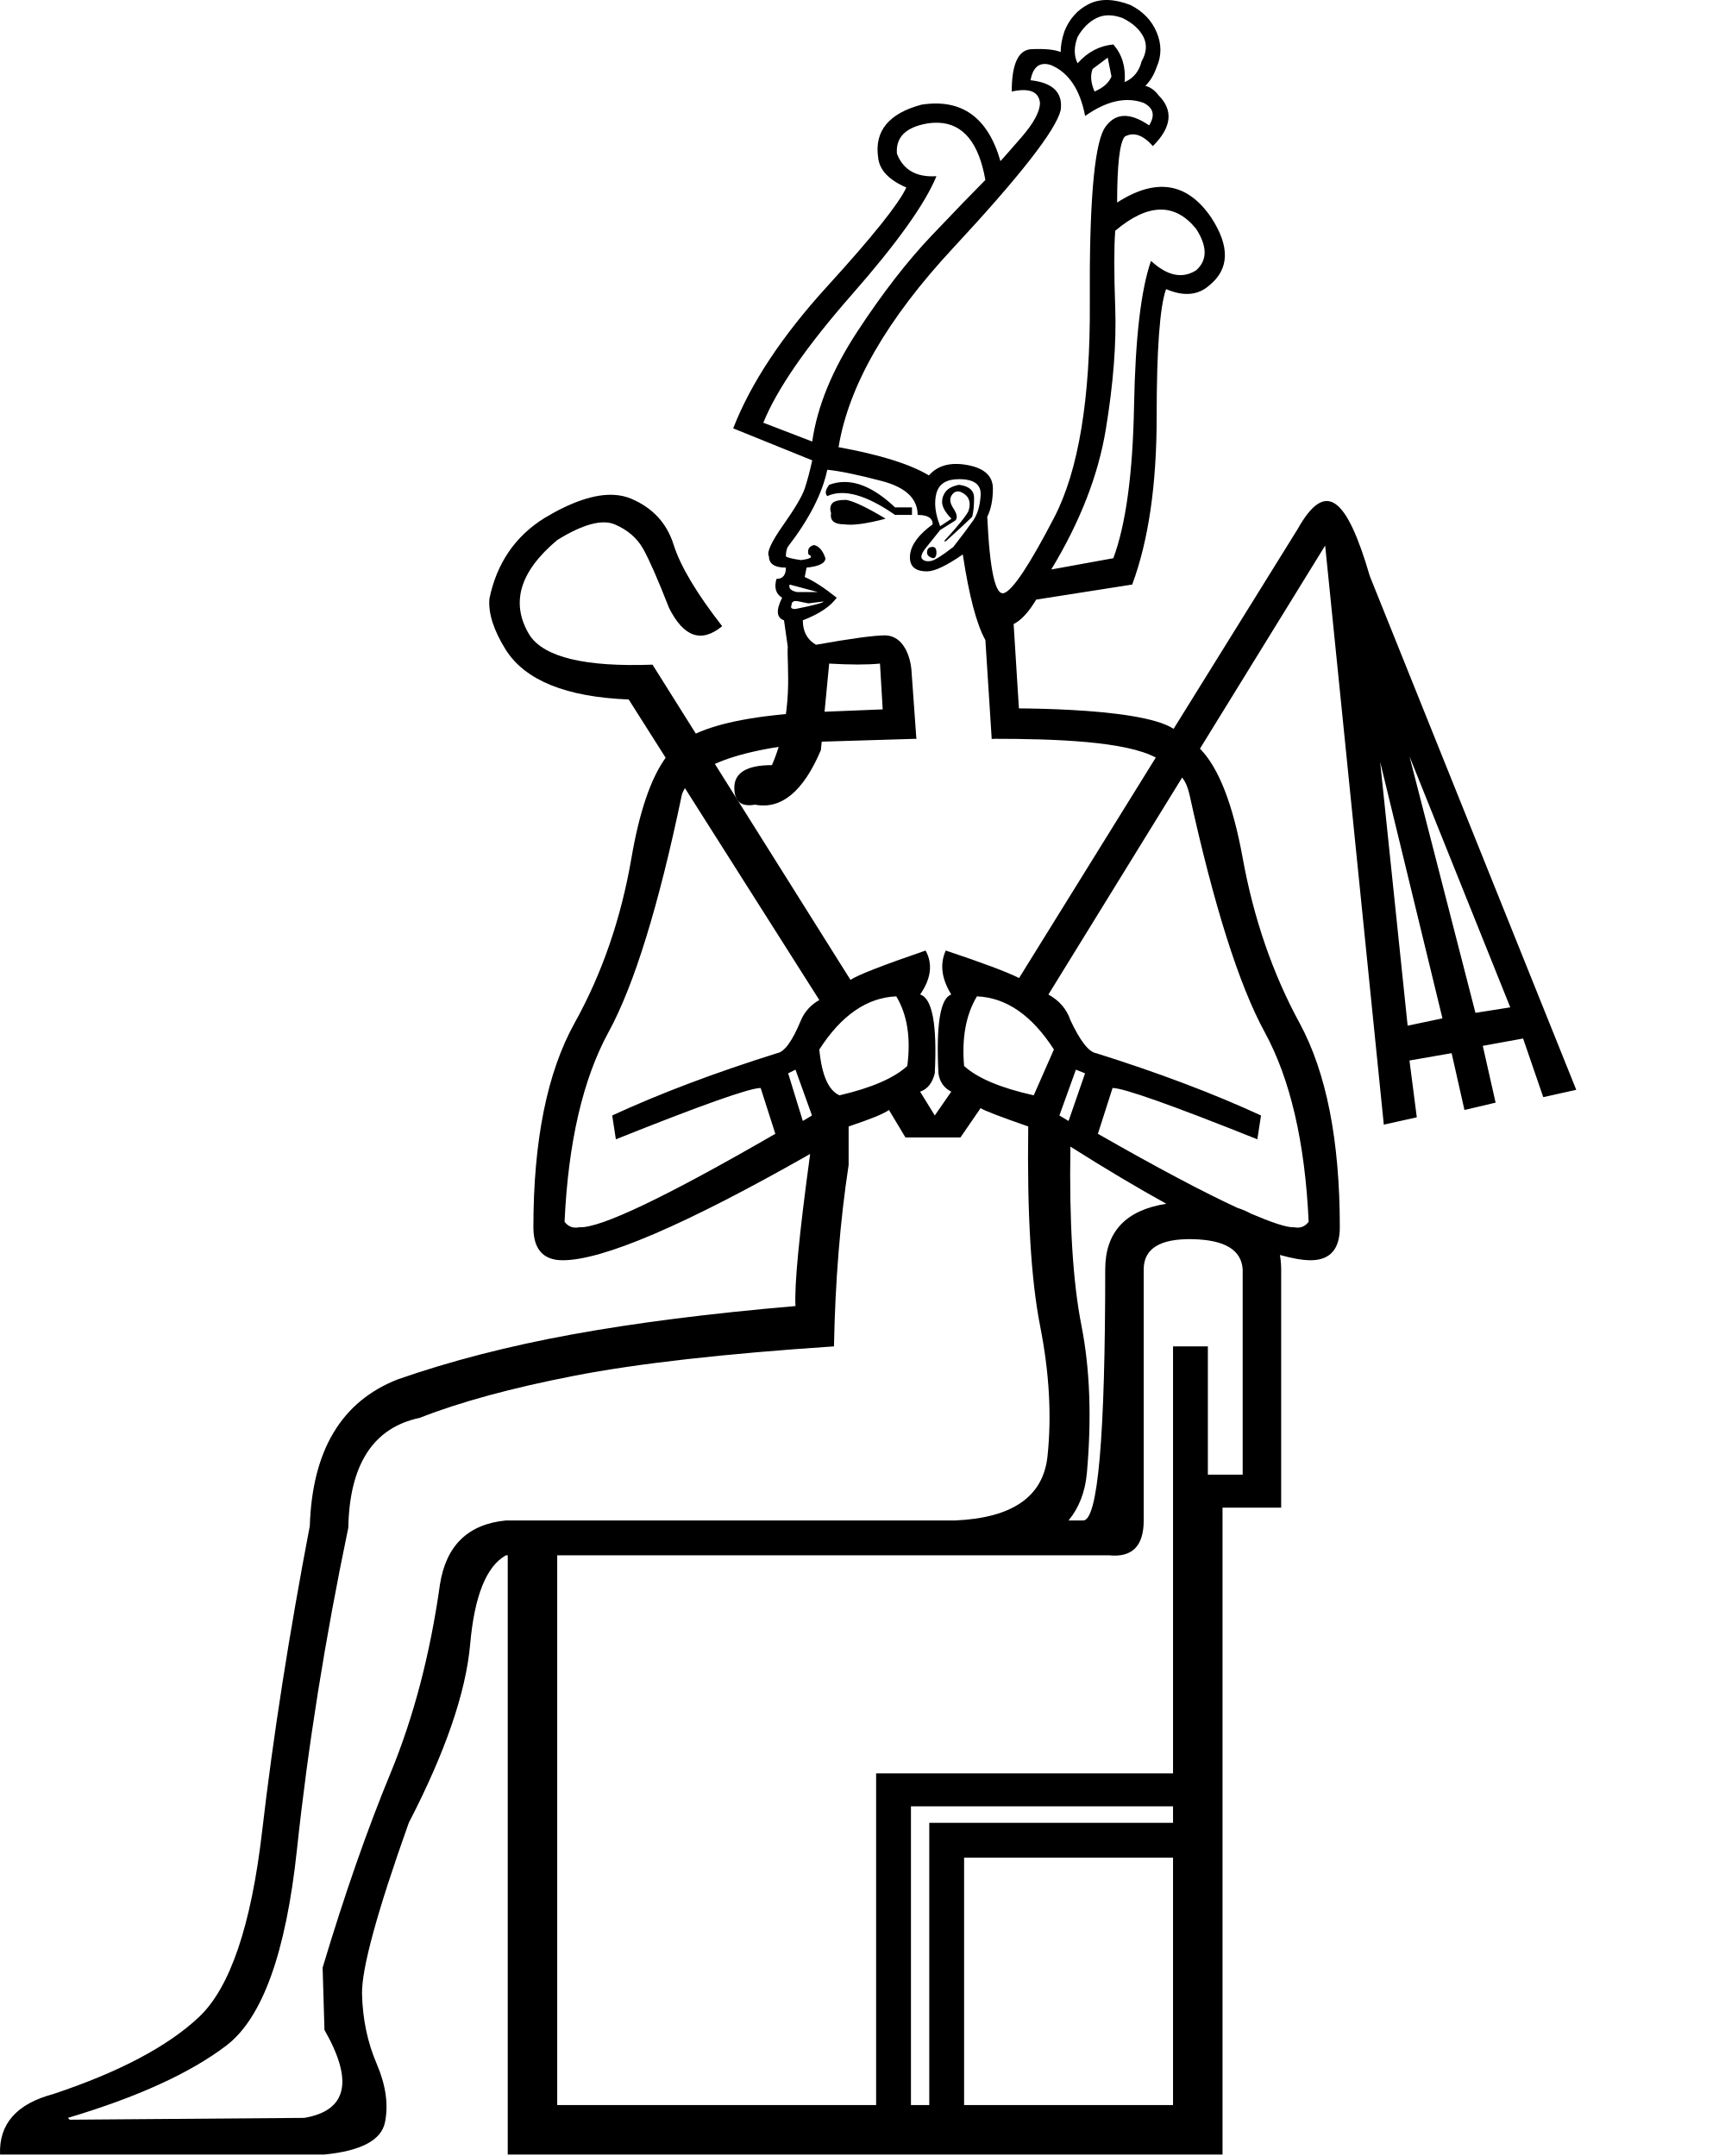
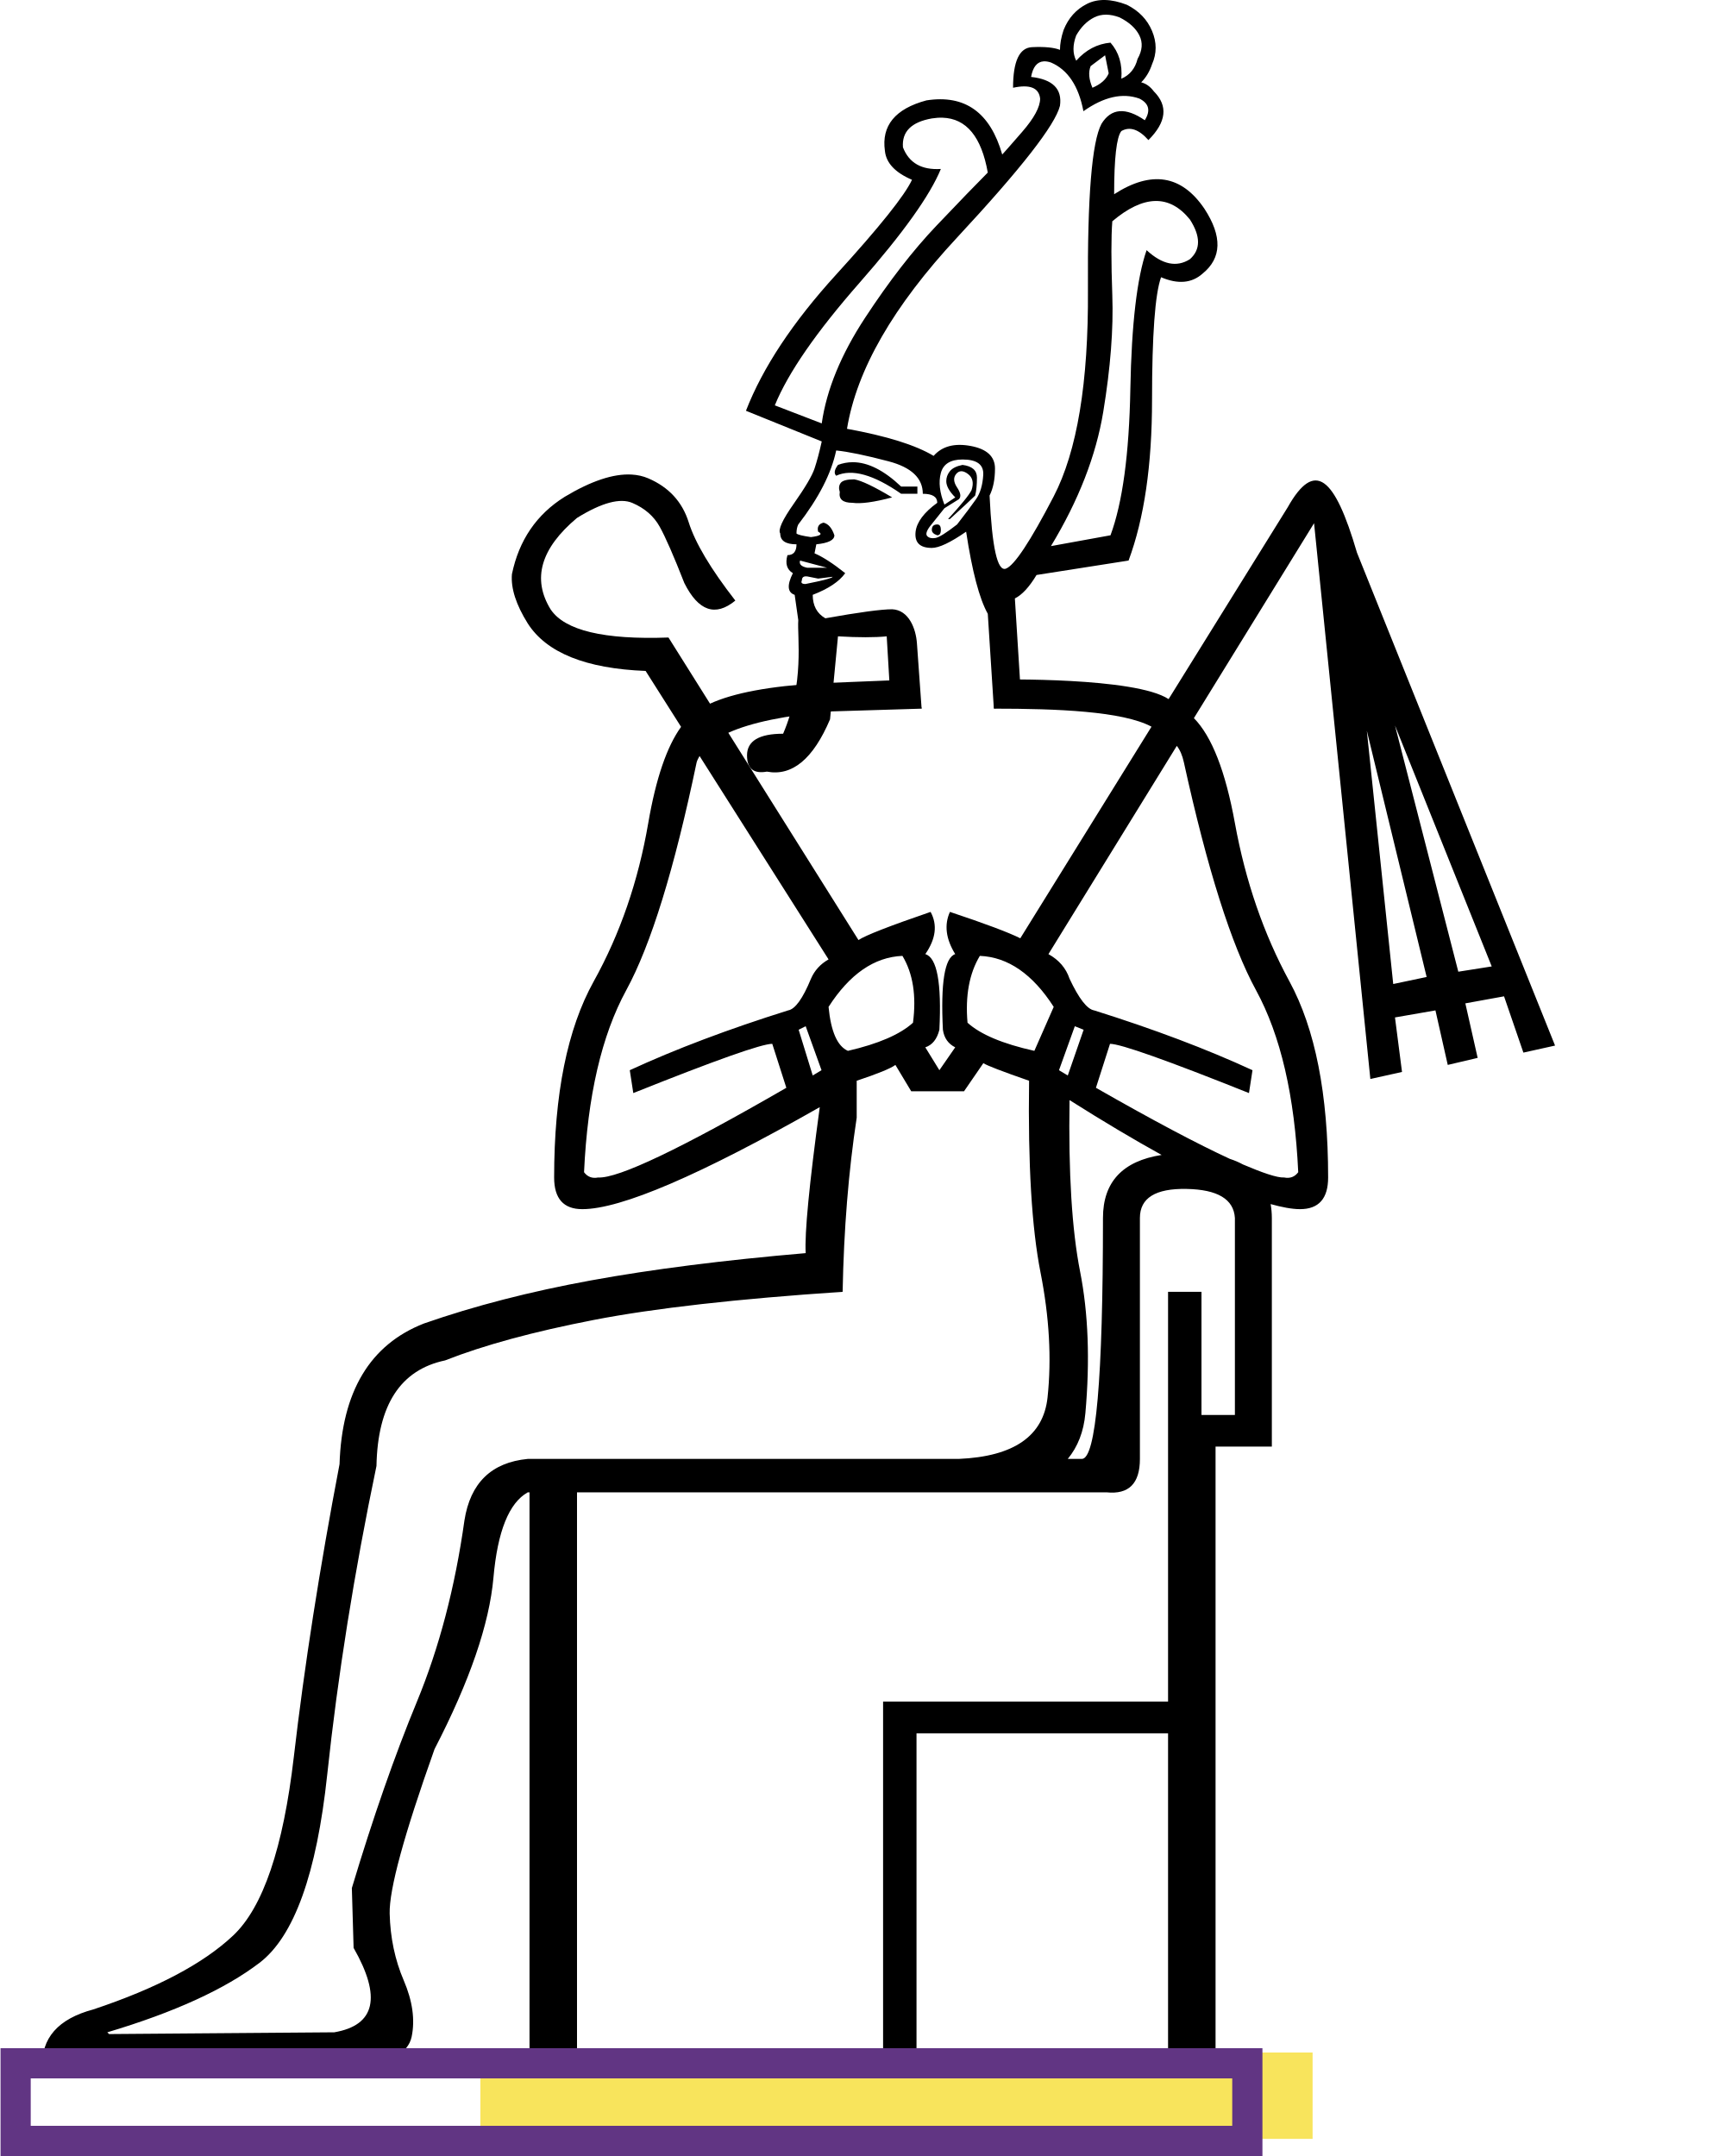
<svg xmlns="http://www.w3.org/2000/svg" width="800" height="1000" version="1.1" id="svg1">
  <defs id="defs1" />
-   <path id="path2275" style="fill:#000000;stroke:none;stroke-width:37.014" d="m 284.746,229.529 c -8.765,-0.478 -19.524,3.109 -32.274,10.759 -13.6,8.5 -22.1,20.965 -25.5,37.398 -0.567,6.8 1.984,14.732 7.651,23.799 9.066,14.166 28.05,21.817 56.949,22.95 l 17.136,27.023 c -6.867,9.511 -12.165,24.974 -15.861,46.501 -4.817,28.049 -13.599,53.549 -26.349,76.498 -12.75,22.949 -19.125,54.541 -19.125,94.773 0,10.2 4.533,15.299 13.6,15.299 18.7,0 56.949,-16.433 114.747,-49.299 -5.1,37.399 -7.367,60.914 -6.8,70.547 -39.666,3.4 -74.232,7.793 -103.698,13.176 -29.466,5.383 -56.382,12.323 -80.748,20.823 -26.066,10.2 -39.666,32.866 -40.799,67.999 -9.633,50.432 -16.999,97.608 -22.099,141.524 -5.1,43.916 -14.875,72.672 -29.324,86.272 C 77.801,949.172 55.276,961.072 24.677,971.271 7.677,975.805 -0.539,985.155 0.027,999.322 H 150.474 c 17,-1.7 26.35,-6.657 28.05,-14.874 1.7,-8.216 0.426,-17.283 -3.824,-27.2 -4.25,-9.916 -6.516,-20.684 -6.8,-32.3 -0.283,-11.616 6.941,-38.108 21.674,-79.474 17,-32.866 26.49,-60.49 28.474,-82.873 1.983,-22.383 7.509,-36.125 16.575,-41.225 h 0.851 V 999.322 H 566.967 V 699.278 h 27.2 V 588.78 c 0,-2.38 -0.23,-4.585 -0.581,-6.695 5.451,1.506 10.309,2.445 14.181,2.445 9.066,0 13.598,-5.1 13.598,-15.299 0,-40.232 -6.232,-71.824 -18.698,-94.773 -12.466,-22.95 -21.251,-48.449 -26.351,-76.498 -4.56,-25.081 -11.174,-41.945 -19.811,-50.715 l 58.062,-94.207 27.198,268.595 15.301,-3.401 -3.401,-26.349 19.551,-3.401 5.949,26.351 14.449,-3.401 -5.949,-26.349 18.7,-3.399 9.35,27.198 15.299,-3.399 -95.718,-238.217 C 624.529,230.433 614.848,222.154 601.815,245.386 l -57.536,92.662 c -16.263,-10.703 -82.375,-9.458 -82.375,-9.458 l -1.986,14.072 c 30.468,0 62.194,1.236 76.098,8.714 l -63.398,102.256 c -5.667,-2.833 -16.998,-7.083 -33.998,-12.749 -2.833,6.233 -1.985,13.033 2.548,20.4 -5.1,1.7 -7.083,13.882 -5.949,36.548 0.567,3.967 2.549,6.801 5.949,8.501 l -7.649,11.05 -6.8,-11.05 c 3.4,-1.133 5.667,-3.968 6.8,-8.501 1.133,-22.666 -1.133,-34.848 -6.8,-36.548 5.1,-7.366 5.95,-14.166 2.55,-20.4 -19.833,6.8 -31.45,11.333 -34.85,13.6 L 331.53,354.325 c 10.978,-4.947 27.548,-8.43 50.14,-10.339 l 43.311,-1.323 -4.945,-14.072 -44.318,1.796 c -24.096,1.364 -41.695,4.675 -53.024,9.869 l -20.074,-31.97 c -31.166,1.133 -50.149,-3.4 -56.949,-13.6 -9.066,-14.733 -4.817,-29.465 12.749,-44.198 11.9,-7.367 20.826,-9.775 26.776,-7.225 5.95,2.55 10.341,6.375 13.174,11.475 2.833,5.1 6.799,14.166 11.898,27.2 6.8,13.6 15.016,16.433 24.649,8.499 -11.9,-15.3 -19.408,-27.907 -22.525,-37.824 -3.117,-9.916 -9.633,-17 -19.549,-21.25 -2.479,-1.062 -5.178,-1.673 -8.1,-1.833 z m 368.918,121.257 46.75,116.447 -16.15,2.55 z m -13.6,2.548 28.899,118.999 -16.148,3.399 z m -91.82,7.31 c 1.557,2.006 2.679,4.574 3.422,7.992 11.333,51.566 22.95,88.256 34.85,110.072 11.9,21.816 18.7,51.141 20.4,87.973 -1.7,2.267 -3.967,3.117 -6.8,2.55 -3.371,0.211 -10.676,-2.359 -19.924,-6.301 -1.908,-1.056 -4.021,-1.953 -6.324,-2.704 -15.474,-7.142 -36.658,-18.319 -64.701,-34.344 l 6.8,-21.25 c 5.1,0 27.482,7.934 67.148,23.801 l 1.701,-11.05 c -22.1,-10.2 -47.599,-19.834 -76.498,-28.901 -3.4,-0.567 -7.367,-5.666 -11.9,-15.299 -1.7,-5.1 -5.101,-9.065 -10.201,-11.898 z m -230.604,4.898 62.331,98.29 c -3.967,2.267 -6.801,5.384 -8.501,9.35 -3.967,9.633 -7.65,14.733 -11.05,15.299 -28.899,9.066 -54.399,18.701 -76.498,28.901 l 1.7,11.05 c 39.666,-15.866 62.05,-23.801 67.15,-23.801 l 6.8,21.25 c -50.999,29.466 -81.316,43.916 -90.949,43.35 -2.833,0.567 -5.1,-0.284 -6.8,-2.55 1.7,-36.833 8.5,-66.157 20.4,-87.973 11.9,-21.816 23.233,-58.507 33.999,-110.072 0.282,-1.081 0.883,-2.079 1.418,-3.094 z m 98.03,96.591 c 5.1,8.5 6.798,19.267 5.099,32.3 -6.233,5.667 -16.716,10.2 -31.449,13.6 -5.1,-2.267 -8.215,-9.351 -9.348,-21.25 10.2,-15.866 22.099,-24.083 35.699,-24.649 z m 37.398,0 c 13.6,0.567 25.499,8.783 35.699,24.649 l -9.35,21.25 c -15.3,-3.4 -26.065,-7.933 -32.298,-13.6 -1.133,-13.033 0.849,-23.8 5.949,-32.3 z m -84.149,33.999 7.651,21.25 -4.25,2.55 -6.8,-22.101 z m 130.049,0 4.25,1.7 -7.651,22.101 -4.25,-2.55 z m -44.2,17.849 c 1.7,1.133 9.067,3.967 22.099,8.499 -0.567,40.233 1.276,71.115 5.526,92.648 4.25,21.533 5.384,41.651 3.401,60.35 -1.983,18.7 -16.291,28.615 -42.924,29.748 H 234.623 c -17.566,1.7 -27.765,11.617 -30.599,29.75 -4.533,32.299 -12.183,61.482 -22.95,87.548 -10.766,26.066 -21.249,56.099 -31.449,90.098 l 0.849,28.901 c 13.6,23.8 10.483,37.399 -9.35,40.799 l -108.796,0.849 -0.851,-0.849 c 32.299,-9.633 56.806,-20.826 73.523,-33.576 16.716,-12.75 27.625,-43.065 32.725,-90.947 5.1,-47.882 13.032,-97.607 23.799,-149.172 0.567,-29.466 11.618,-46.467 33.151,-51 18.7,-7.366 42.641,-13.882 71.823,-19.549 29.183,-5.667 69.274,-10.2 120.273,-13.6 0.567,-30.033 2.831,-58.083 6.798,-84.149 v -17.849 c 10.2,-3.4 16.434,-5.949 18.7,-7.649 l 7.651,12.749 h 25.5 z m 41.65,17.849 c 16.527,10.456 31.22,19.162 44.485,26.506 -18.794,2.941 -28.335,13.015 -28.335,30.443 0,77.632 -3.401,116.447 -10.201,116.447 h -6.809 c 4.8,-5.816 7.713,-13.123 8.511,-22.099 2.267,-25.499 1.416,-48.306 -2.55,-68.422 -3.967,-20.116 -5.667,-47.742 -5.1,-82.875 z m 56.524,42.924 c 15.016,0.283 22.807,4.959 23.373,14.025 v 95.198 H 560.167 v -59.499 H 544.017 V 822.524 H 406.319 V 976.372 H 258.421 V 721.377 h 190.397 65.449 c 10.766,1.133 16.15,-4.25 16.15,-16.15 V 588.78 c 0,-9.633 7.508,-14.308 22.525,-14.025 z M 422.469,837.826 h 121.547 v 7.649 H 430.969 v 130.897 h -8.499 z m 24.649,23.799 h 96.898 v 114.747 h -96.898 z" />
-   <path d="m 513.723,0.006 c -3.2,-0.073 -6.11,0.545 -8.728,1.854 -5.237,2.618 -9.02,6.838 -11.346,12.657 -1.165,3.491 -1.746,6.691 -1.746,9.601 -2.91,-1.153 -7.419,-1.585 -13.528,-1.31 -6.109,0.291 -9.165,6.838 -9.165,19.639 8.146,-1.746 12.513,-6e-5 13.094,5.237 0,4.073 -2.91,9.455 -8.729,16.146 -5.819,6.691 -9.02,10.33 -9.6,10.91 -5.819,-20.366 -18.039,-29.096 -36.659,-26.185 -15.129,4.073 -21.82,12.22 -20.075,24.44 0.582,5.819 4.946,10.473 13.092,13.964 -3.491,7.565 -15.711,22.839 -36.659,45.824 -20.948,22.984 -35.495,44.952 -43.642,65.9 l 36.659,14.837 c -1.165,5.237 -2.326,9.601 -3.491,13.092 -1.164,3.491 -4.511,9.165 -10.039,17.021 -5.526,7.856 -7.711,12.656 -6.546,14.401 0,3.492 2.619,5.237 7.856,5.237 0,3.491 -1.453,5.237 -4.364,5.237 -1.165,4.073 -0.295,6.981 2.616,8.727 -2.911,5.819 -2.619,9.309 0.872,10.474 l 1.745,12.219 c -0.582,8.146 3.144,30.521 -7.33,54.96 -11.638,0 -17.457,3.492 -17.457,10.474 0,6.4 3.201,9.02 9.601,7.855 12.219,2.327 22.403,-6.11 30.549,-25.312 l 3.839,-40.122 c 9.892,0.581 17.747,0.581 23.566,0 l 1.59,26.825 15.284,8.051 -2.264,-31.572 c -0.496,-6.922 -3.851,-16.053 -11.991,-16.398 -5.237,0 -16.001,1.453 -32.294,4.364 -4.074,-2.327 -6.11,-6.109 -6.11,-11.346 7.565,-2.91 12.801,-6.401 15.712,-10.474 -5.819,-4.655 -10.765,-7.856 -14.839,-9.601 l 0.871,-4.364 c 5.818,-0.583 8.728,-2.038 8.728,-4.364 -1.164,-3.489 -2.911,-5.53 -5.237,-6.11 -2.342,0.583 -3.197,2.038 -2.617,4.364 2.328,1.165 1.164,2.04 -3.491,2.62 -4.072,-0.581 -6.402,-1.164 -6.982,-1.745 0,-1.748 0.29,-3.199 0.871,-4.364 9.892,-12.802 16.003,-24.73 18.33,-35.786 5.819,0.582 14.256,2.327 25.312,5.237 11.056,2.909 16.584,8.147 16.584,15.712 4.657,0 6.983,1.452 6.983,4.363 -6.401,4.655 -9.894,9.311 -10.474,13.966 -0.582,5.239 2.036,7.855 7.855,7.855 3.491,0 9.019,-2.618 16.584,-7.855 2.91,19.202 6.401,32.441 10.474,39.715 l 2.931,45.786 13.364,-2.254 -3.194,-50.952 c 3.491,-1.746 6.982,-5.527 10.473,-11.346 l 44.515,-6.982 c 7.565,-20.366 11.346,-46.26 11.346,-77.682 0,-31.422 1.455,-51.207 4.365,-59.353 8.146,3.491 14.838,2.91 20.075,-1.745 9.308,-7.564 9.599,-18.039 0.871,-31.422 -11.056,-16.293 -25.603,-18.62 -43.642,-6.982 0,-17.457 1.165,-27.64 3.491,-30.55 4.073,-2.327 8.437,-0.873 13.092,4.364 8.726,-8.728 9.599,-16.583 2.617,-23.566 -1.746,-2.328 -3.784,-3.784 -6.11,-4.364 2.326,-2.327 4.072,-5.237 5.237,-8.728 2.326,-5.237 2.326,-10.62 0,-16.148 -2.328,-5.528 -6.4,-9.745 -12.219,-12.655 -3.782,-1.453 -7.274,-2.217 -10.474,-2.29 z m 0.43,7.09 c 2.037,0 4.219,0.437 6.546,1.31 4.655,2.327 7.856,5.236 9.601,8.727 1.75,3.491 1.455,7.274 -0.871,11.348 h -9.7e-4 c -1.164,4.655 -3.783,7.856 -7.856,9.601 0.582,-6.983 -1.164,-12.801 -5.237,-17.457 -6.401,0.582 -11.928,3.491 -16.584,8.728 -1.746,-3.491 -1.746,-7.565 0,-12.221 2.328,-4.073 5.237,-6.982 8.728,-8.727 1.746,-0.873 3.637,-1.31 5.673,-1.31 z m -0.434,19.639 1.745,8.728 h -9.8e-4 c -1.164,2.91 -3.782,5.238 -7.855,6.983 -1.742,-4.073 -2.037,-7.564 -0.872,-10.474 z m -29.733,2.946 c 1.055,-0.073 2.236,0.109 3.545,0.546 8.146,3.491 13.385,11.346 15.712,23.566 9.892,-6.984 18.91,-9.02 27.057,-6.109 4.656,2.327 5.531,5.818 2.62,10.473 -9.31,-6.401 -16.293,-5.818 -20.948,1.746 -4.656,8.729 -6.821,35.495 -6.546,80.3 0.291,44.805 -5.237,78.119 -16.584,99.94 -11.347,21.821 -19.056,33.458 -23.13,34.913 -4.074,1.455 -6.69,-10.329 -7.855,-35.35 h -0.004 c 1.746,-3.491 2.62,-7.856 2.62,-13.092 0,-5.819 -3.927,-9.455 -11.782,-10.91 -7.856,-1.455 -13.821,0.146 -17.894,4.801 -8.729,-5.237 -22.693,-9.601 -41.895,-13.092 4.655,-28.512 22.403,-59.353 53.243,-92.52 30.84,-33.167 47.425,-54.406 49.751,-63.716 1.164,-8.146 -3.492,-12.8 -13.966,-13.966 0.873,-4.801 2.892,-7.31 6.056,-7.528 z m -48.863,27.249 c 11.519,0.382 18.806,9.228 21.861,26.539 -5.237,5.237 -13.529,13.82 -24.876,25.749 -11.347,11.929 -22.839,26.767 -34.476,44.515 -11.638,17.747 -18.623,34.767 -20.949,51.06 l -22.693,-8.728 c 6.401,-15.711 20.074,-35.495 41.022,-59.352 20.948,-23.857 34.041,-42.186 39.277,-54.988 -9.31,0.582 -15.419,-2.91 -18.33,-10.474 -0.582,-7.565 4.073,-12.22 13.966,-13.966 1.818,-0.291 3.551,-0.408 5.197,-0.354 z m 102.816,40.286 c 6.255,-0.145 11.856,2.837 16.802,8.947 5.237,8.146 5.237,14.548 0,19.203 -6.401,4.073 -13.383,2.618 -20.948,-4.364 -4.654,13.383 -7.275,35.785 -7.855,67.207 -0.582,31.422 -3.782,54.989 -9.601,70.7 l -28.803,5.237 c 13.383,-22.112 21.821,-43.787 25.312,-65.026 3.493,-21.239 4.945,-40.004 4.364,-56.297 -0.581,-16.293 -0.581,-28.222 0,-35.786 v -0.002 c 7.564,-6.4 14.474,-9.672 20.729,-9.818 z M 444.758,222.246 c 6.982,0 10.312,2.473 10.037,7.419 -0.29,4.946 -1.455,8.872 -3.491,11.782 -2.036,2.909 -5.091,6.982 -9.164,12.219 -5.237,4.075 -8.729,6.273 -10.474,6.547 -1.747,0.294 -3.053,-9.7e-4 -3.928,-0.872 -0.871,-0.873 -0.435,-2.474 1.31,-4.8 l 6.983,-8.728 6.982,-4.364 c 1.165,-1.164 0.875,-3.057 -0.871,-5.673 -1.746,-2.618 -1.89,-4.801 -0.435,-6.546 1.455,-1.746 3.347,-1.746 5.673,0 2.326,1.746 2.91,4.364 1.745,7.855 -1.164,2.327 -4.946,6.983 -11.346,13.966 h 0.874 c 6.401,-5.819 10.474,-9.601 12.219,-11.346 0.6,-2.328 0.875,-5.238 0.875,-8.729 0,-3.489 -2.327,-5.529 -6.982,-6.109 -2.909,0.581 -4.945,1.601 -6.11,3.056 -1.165,1.454 -1.745,3.054 -1.745,4.8 0,2.328 1.452,4.945 4.363,7.855 l -5.236,3.491 -0.009,-0.002 c -2.326,-5.819 -2.911,-10.91 -1.746,-15.275 1.164,-4.365 4.656,-6.546 10.474,-6.546 z m -53.073,1.311 c -2.437,0 -4.819,0.436 -7.146,1.309 -1.746,2.326 -2.036,4.072 -0.871,5.237 7.564,-3.491 18.039,-0.582 31.422,8.728 h 7.855 v -3.491 h -7.855 -0.002 c -8.292,-7.855 -16.093,-11.783 -23.403,-11.783 z m 0.71,8.29 c -3.49,0 -5.675,0.581 -6.546,1.746 -0.871,1.163 -1.017,2.619 -0.436,4.364 -0.582,3.491 1.455,5.237 6.11,5.237 4.073,0.584 10.474,-0.291 19.203,-2.617 l -9.8e-4,-0.002 c -8.728,-5.237 -14.838,-8.148 -18.33,-8.728 z m 40.152,21.823 c -1.75,0 -2.62,0.871 -2.62,2.617 0,1.161 0.875,2.035 2.62,2.616 1.165,0 1.745,-0.87 1.745,-2.616 0,-1.746 -0.58,-2.617 -1.745,-2.617 z m -66.335,17.457 13.092,3.491 h -9.601 c -2.911,-0.581 -4.072,-1.745 -3.491,-3.491 z m 2.837,7.638 c 0.436,-6e-5 0.946,0.072 1.528,0.217 l 4.364,0.871 6.982,-0.871 c 0,0.581 -4.364,1.745 -13.092,3.491 -1.746,0 -2.326,-0.58 -1.745,-1.745 0,-1.309 0.654,-1.963 1.964,-1.964 z" style="fill:#000000;stroke:none;stroke-width:37.014" id="path1" />
+   <path style="fill:#000000;stroke:none;stroke-width:37.014" d="m 292.864,220.106 c -8.413,-0.459 -18.739,2.983 -30.976,10.325 -13.053,8.158 -21.211,20.122 -24.475,35.895 -0.544,6.526 1.904,14.14 7.343,22.842 8.702,13.597 26.922,20.941 54.659,22.028 l 16.446,25.937 c -6.591,9.129 -11.676,23.969 -15.224,44.63 -4.623,26.922 -13.051,51.395 -25.288,73.422 -12.237,22.027 -18.358,52.348 -18.358,90.962 0,9.79 4.351,14.684 13.053,14.684 17.948,0 54.659,-15.772 110.134,-47.316 -4.895,35.895 -7.069,58.466 -6.525,67.712 -38.071,3.263 -71.248,7.479 -99.529,12.646 -28.281,5.167 -54.115,11.827 -77.501,19.985 -25.018,9.79 -38.071,31.546 -39.158,65.266 -9.246,48.404 -16.316,93.683 -21.211,135.833 -4.895,42.15 -14.276,69.749 -28.145,82.802 -13.869,13.053 -35.486,24.474 -64.855,34.264 -16.316,4.351 -24.203,13.326 -23.659,26.923 H 163.991 c 16.316,-1.631 25.289,-6.391 26.921,-14.277 1.632,-7.886 0.409,-16.588 -3.67,-26.105 -4.079,-9.518 -6.253,-19.853 -6.525,-31.002 -0.272,-11.149 6.662,-36.575 20.802,-76.277 16.316,-31.544 25.424,-58.058 27.328,-79.541 1.904,-21.483 7.208,-34.672 15.91,-39.567 h 0.815 l 0,279.853 h 318.164 l 0,-301.064 h 26.105 V 564.91 c 0,-2.285 -0.22,-4.401 -0.557,-6.426 5.232,1.446 9.893,2.347 13.609,2.347 8.702,0 13.051,-4.894 13.051,-14.684 0,-38.615 -5.98,-68.936 -17.945,-90.962 -11.965,-22.027 -20.397,-46.5 -25.292,-73.422 -4.377,-24.072 -10.724,-40.258 -19.014,-48.676 l 55.728,-90.419 26.104,257.793 14.686,-3.264 -3.264,-25.288 18.765,-3.266 5.71,25.292 13.868,-3.264 -5.71,-25.29 17.947,-3.262 8.974,26.104 14.686,-3.262 -91.87,-228.638 c -10.334,-35.351 -19.625,-43.298 -32.134,-20.999 l -55.222,88.936 c -15.609,-10.272 -79.064,-9.079 -79.064,-9.079 l -1.906,13.506 c 29.242,0 59.694,1.187 73.04,8.364 l -60.849,98.144 c -5.439,-2.719 -16.315,-6.799 -32.631,-12.237 -2.719,5.983 -1.905,12.51 2.446,19.58 -4.895,1.632 -6.798,13.324 -5.71,35.079 0.544,3.807 2.447,6.527 5.71,8.158 l -7.341,10.606 -6.527,-10.606 c 3.263,-1.088 5.44,-3.807 6.527,-8.158 1.088,-21.755 -1.089,-33.448 -6.527,-35.079 4.895,-7.07 5.711,-13.597 2.448,-19.58 -19.035,6.526 -30.185,10.879 -33.448,13.055 l -60.362,-96.133 c 10.536,-4.748 26.441,-8.09 48.124,-9.922 l 41.571,-1.271 -4.746,-13.506 -42.536,1.725 c -23.127,1.309 -40.018,4.487 -50.891,9.472 l -19.267,-30.685 c -29.913,1.088 -48.133,-3.263 -54.659,-13.053 -8.702,-14.141 -4.623,-28.281 12.237,-42.422 11.421,-7.07 19.988,-9.382 25.699,-6.934 5.711,2.447 9.925,6.118 12.644,11.013 2.719,4.895 6.525,13.597 11.42,26.106 6.526,13.053 14.413,15.772 23.659,8.158 -11.421,-14.684 -18.628,-26.786 -21.62,-36.303 -2.991,-9.518 -9.245,-16.316 -18.763,-20.396 -2.379,-1.02 -4.97,-1.605 -7.774,-1.758 z m 354.083,116.38 44.87,111.765 -15.501,2.448 z m -13.053,2.446 27.736,114.213 -15.499,3.264 z m -88.128,7.015 c 1.494,1.926 2.571,4.39 3.284,7.671 10.877,49.492 22.027,84.707 33.448,105.646 11.421,20.939 17.948,49.086 19.58,84.437 -1.632,2.175 -3.808,2.99 -6.527,2.446 -3.236,0.202 -10.246,-2.264 -19.123,-6.047 -1.832,-1.013 -3.859,-1.875 -6.07,-2.596 -14.852,-6.855 -35.184,-17.582 -62.099,-32.963 l 6.527,-20.395 c 4.895,0 26.377,7.615 64.448,22.844 l 1.633,-10.605 c -21.211,-9.79 -45.685,-19.038 -73.422,-27.74 -3.263,-0.544 -7.071,-5.438 -11.422,-14.684 -1.632,-4.895 -4.896,-8.701 -9.791,-11.42 z m -221.331,4.701 59.824,94.339 c -3.807,2.175 -6.528,5.167 -8.16,8.974 -3.807,9.246 -7.341,14.14 -10.605,14.684 -27.737,8.702 -52.211,17.95 -73.422,27.74 l 1.631,10.605 c 38.071,-15.228 59.555,-22.844 64.45,-22.844 l 6.525,20.395 c -48.948,28.281 -78.044,42.15 -87.29,41.606 -2.719,0.544 -4.896,-0.271 -6.527,-2.446 1.632,-35.351 8.159,-63.498 19.58,-84.437 11.421,-20.939 22.297,-56.154 32.631,-105.646 0.271,-1.038 0.849,-1.995 1.363,-2.969 z m 94.087,92.708 c 4.895,8.158 6.524,18.491 4.893,31 -5.983,5.439 -16.044,9.79 -30.185,13.053 -4.895,-2.175 -7.884,-8.974 -8.972,-20.395 9.79,-15.228 21.211,-23.113 34.264,-23.657 z m 35.895,0 c 13.053,0.544 24.474,8.429 34.264,23.657 l -8.976,20.395 c -14.684,-3.263 -25.016,-7.614 -30.998,-13.053 -1.088,-12.509 0.815,-22.842 5.71,-31 z m -80.765,32.631 7.343,20.397 -4.079,2.446 -6.527,-21.211 z m 124.817,0 4.079,1.633 -7.343,21.211 -4.079,-2.446 z m -42.422,17.132 c 1.632,1.088 8.703,3.808 21.211,8.158 -0.544,38.615 1.224,68.256 5.303,88.923 4.079,20.667 5.167,39.975 3.264,57.923 -1.904,17.948 -15.636,27.464 -41.198,28.552 H 244.756 c -16.86,1.632 -26.65,11.15 -29.369,28.554 -4.351,31.001 -11.693,59.009 -22.026,84.026 -10.333,25.018 -20.395,53.844 -30.185,86.477 l 0.815,27.738 c 13.053,22.843 10.06,35.895 -8.976,39.158 l -104.42,0.815 -0.817,-0.815 c 31.001,-9.246 54.523,-19.989 70.567,-32.226 16.044,-12.237 26.514,-41.331 31.409,-87.288 4.895,-45.957 12.508,-93.683 22.842,-143.175 0.544,-28.281 11.15,-44.598 31.817,-48.949 17.948,-7.07 40.927,-13.324 68.936,-18.763 28.009,-5.439 66.487,-9.79 115.435,-13.053 0.544,-28.825 2.718,-55.747 6.525,-80.765 v -17.132 c 9.79,-3.263 15.774,-5.709 17.949,-7.341 l 7.343,12.235 h 24.475 z m 39.976,17.132 c 15.863,10.035 29.964,18.391 42.696,25.44 -18.038,2.823 -27.195,12.492 -27.195,29.219 0,74.51 -3.265,111.765 -9.791,111.765 h -6.537 c 4.607,-5.583 7.404,-12.596 8.169,-21.211 2.175,-24.474 1.359,-46.363 -2.448,-65.671 -3.807,-19.307 -5.439,-45.823 -4.895,-79.542 z m 54.251,41.198 c 14.413,0.272 21.889,4.76 22.433,13.461 v 91.371 h -15.499 v -57.107 h -15.499 v 190.081 H 409.549 l 0,160.745 H 267.598 l 0,-257.825 h 182.74 62.817 c 10.333,1.088 15.499,-4.08 15.499,-15.501 V 564.91 c 0,-9.246 7.207,-13.733 21.62,-13.461 z M 425.048,803.942 h 116.661 l 0,146.058 H 425.048 Z" id="path2275" />
+   <path d="m 512.508,0.005 c -3.069,-0.07 -5.859,0.523 -8.37,1.778 -5.022,2.511 -8.65,6.557 -10.88,12.137 -1.117,3.348 -1.674,6.416 -1.674,9.207 -2.79,-1.106 -7.114,-1.52 -12.973,-1.256 -5.858,0.279 -8.789,6.557 -8.789,18.832 7.812,-1.674 11.999,-5.8e-5 12.556,5.022 0,3.906 -2.791,9.066 -8.371,15.484 -5.581,6.417 -8.649,9.906 -9.206,10.462 -5.58,-19.53 -17.298,-27.901 -35.154,-25.11 -14.508,3.906 -20.924,11.718 -19.25,23.437 0.558,5.58 4.743,10.043 12.555,13.391 -3.348,7.254 -15.066,21.901 -35.154,43.942 -20.088,22.041 -34.038,43.106 -41.85,63.194 l 35.154,14.228 c -1.117,5.022 -2.231,9.207 -3.348,12.555 -1.116,3.348 -4.325,8.789 -9.626,16.322 -5.3,7.533 -7.395,12.136 -6.277,13.81 0,3.348 2.512,5.022 7.534,5.022 0,3.348 -1.394,5.022 -4.185,5.022 -1.117,3.906 -0.283,6.695 2.508,8.369 -2.791,5.58 -2.512,8.927 0.836,10.044 l 1.673,11.718 c -0.558,7.812 3.015,29.268 -7.029,52.704 -11.16,0 -16.74,3.348 -16.74,10.044 0,6.137 3.069,8.65 9.207,7.533 11.718,2.232 21.483,-5.859 29.295,-24.273 l 3.681,-38.474 c 9.486,0.557 17.018,0.557 22.598,0 l 1.525,25.723 14.657,7.721 -2.171,-30.276 c -0.476,-6.638 -3.693,-15.394 -11.498,-15.725 -5.022,0 -15.344,1.394 -30.968,4.185 -3.907,-2.232 -5.859,-5.859 -5.859,-10.881 7.254,-2.79 12.275,-6.138 15.067,-10.044 -5.58,-4.464 -10.323,-7.533 -14.229,-9.207 l 0.835,-4.185 c 5.579,-0.559 8.37,-1.954 8.37,-4.185 -1.116,-3.346 -2.792,-5.303 -5.022,-5.859 -2.246,0.559 -3.066,1.954 -2.509,4.185 2.232,1.117 1.116,1.956 -3.348,2.513 -3.905,-0.557 -6.139,-1.117 -6.696,-1.673 0,-1.676 0.278,-3.068 0.835,-4.185 9.486,-12.276 15.346,-23.715 17.577,-34.317 5.58,0.558 13.671,2.231 24.273,5.022 10.602,2.79 15.903,7.812 15.903,15.067 4.466,0 6.697,1.393 6.697,4.184 -6.138,4.464 -9.488,8.929 -10.044,13.392 -0.558,5.024 1.953,7.533 7.533,7.533 3.348,0 8.649,-2.51 15.903,-7.533 2.79,18.414 6.138,31.109 10.044,38.084 l 2.811,43.907 12.815,-2.162 -3.063,-48.861 c 3.348,-1.674 6.695,-5.3 10.043,-10.881 l 42.687,-6.696 c 7.254,-19.53 10.881,-44.361 10.881,-74.493 0,-30.132 1.395,-49.105 4.186,-56.916 7.812,3.348 14.229,2.791 19.251,-1.673 8.926,-7.254 9.205,-17.298 0.835,-30.132 -10.602,-15.624 -24.552,-17.856 -41.85,-6.696 0,-16.74 1.117,-26.505 3.348,-29.296 3.906,-2.232 8.091,-0.837 12.555,4.185 8.368,-8.37 9.205,-15.902 2.509,-22.598 -1.674,-2.233 -3.629,-3.628 -5.859,-4.185 2.231,-2.232 3.905,-5.022 5.022,-8.37 2.231,-5.022 2.231,-10.184 0,-15.485 -2.232,-5.301 -6.138,-9.345 -11.718,-12.136 -3.627,-1.394 -6.975,-2.126 -10.044,-2.196 z m 0.412,6.799 c 1.953,0 4.045,0.419 6.277,1.256 4.464,2.232 7.533,5.021 9.207,8.369 1.678,3.348 1.396,6.975 -0.835,10.882 h -9.3e-4 c -1.116,4.464 -3.628,7.533 -7.534,9.207 0.558,-6.696 -1.116,-12.276 -5.022,-16.74 -6.138,0.558 -11.439,3.348 -15.903,8.37 -1.674,-3.348 -1.674,-7.255 0,-11.719 2.232,-3.906 5.022,-6.695 8.37,-8.369 1.674,-0.837 3.487,-1.256 5.44,-1.256 z m -0.416,18.832 1.673,8.37 h -9.4e-4 c -1.116,2.79 -3.627,5.023 -7.533,6.697 -1.67,-3.906 -1.953,-7.253 -0.836,-10.044 z m -28.512,2.825 c 1.011,-0.07 2.144,0.105 3.4,0.523 7.812,3.348 12.836,10.88 15.067,22.598 9.486,-6.698 18.134,-8.65 25.946,-5.858 4.465,2.232 5.304,5.579 2.513,10.043 -8.928,-6.138 -15.624,-5.579 -20.088,1.674 -4.464,8.37 -6.541,34.038 -6.277,77.003 0.279,42.966 -5.022,74.912 -15.903,95.837 -10.881,20.925 -18.274,32.084 -22.18,33.48 -3.907,1.395 -6.416,-9.905 -7.533,-33.899 h -0.004 c 1.674,-3.348 2.513,-7.533 2.513,-12.555 0,-5.58 -3.766,-9.067 -11.299,-10.462 -7.533,-1.395 -13.253,0.14 -17.159,4.604 -8.37,-5.022 -21.761,-9.207 -40.175,-12.555 4.464,-27.342 21.483,-56.916 51.057,-88.722 29.574,-31.806 45.477,-52.172 47.708,-61.1 1.116,-7.812 -3.348,-12.275 -13.392,-13.392 0.837,-4.604 2.773,-7.01 5.807,-7.219 z M 437.136,54.592 c 11.046,0.366 18.034,8.849 20.964,25.449 -5.022,5.022 -12.974,13.253 -23.855,24.692 -10.881,11.439 -21.901,25.668 -33.061,42.687 -11.16,17.019 -17.858,33.34 -20.089,48.963 l -21.761,-8.37 c 6.138,-15.066 19.25,-34.037 39.338,-56.915 20.088,-22.878 32.643,-40.454 37.665,-52.73 -8.928,0.558 -14.786,-2.791 -17.577,-10.044 -0.558,-7.254 3.906,-11.718 13.392,-13.392 1.744,-0.279 3.405,-0.392 4.983,-0.339 z m 98.594,38.632 c 5.999,-0.139 11.369,2.721 16.112,8.58 5.022,7.812 5.022,13.95 0,18.414 -6.138,3.906 -12.834,2.511 -20.088,-4.185 -4.463,12.834 -6.976,34.316 -7.533,64.448 -0.558,30.132 -3.627,52.731 -9.207,67.797 l -27.62,5.022 c 12.834,-21.204 20.925,-41.99 24.273,-62.357 3.35,-20.367 4.742,-38.362 4.185,-53.986 -0.557,-15.624 -0.557,-27.063 0,-34.317 v -0.002 c 7.254,-6.137 13.88,-9.275 19.878,-9.415 z m -89.356,119.898 c 6.695,0 9.889,2.372 9.625,7.115 -0.278,4.743 -1.395,8.507 -3.348,11.299 -1.953,2.79 -4.882,6.696 -8.788,11.718 -5.022,3.908 -8.37,6.015 -10.044,6.279 -1.675,0.282 -2.928,-9.3e-4 -3.767,-0.836 -0.835,-0.837 -0.418,-2.372 1.256,-4.603 l 6.697,-8.37 6.696,-4.185 c 1.117,-1.116 0.839,-2.931 -0.835,-5.44 -1.674,-2.511 -1.813,-4.604 -0.417,-6.277 1.395,-1.674 3.21,-1.674 5.44,0 2.231,1.674 2.791,4.185 1.673,7.533 -1.116,2.232 -4.743,6.696 -10.881,13.392 h 0.838 c 6.138,-5.58 10.044,-9.207 11.718,-10.88 0.576,-2.232 0.839,-5.023 0.839,-8.371 0,-3.346 -2.232,-5.302 -6.696,-5.858 -2.789,0.557 -4.742,1.535 -5.859,2.931 -1.117,1.394 -1.673,2.929 -1.673,4.603 0,2.232 1.393,4.742 4.184,7.533 l -5.021,3.348 -0.009,-0.002 c -2.231,-5.58 -2.792,-10.463 -1.674,-14.647 1.116,-4.186 4.465,-6.277 10.044,-6.277 z m -50.894,1.257 c -2.337,0 -4.621,0.418 -6.853,1.255 -1.674,2.231 -1.952,3.905 -0.835,5.022 7.254,-3.348 17.298,-0.558 30.132,8.37 h 7.533 v -3.348 h -7.533 -0.002 c -7.952,-7.533 -15.432,-11.3 -22.442,-11.3 z m 0.681,7.95 c -3.347,0 -5.442,0.557 -6.277,1.674 -0.835,1.116 -0.975,2.511 -0.418,4.185 -0.558,3.348 1.395,5.022 5.859,5.022 3.906,0.56 10.044,-0.279 18.414,-2.509 l -9.3e-4,-0.002 c -8.37,-5.022 -14.229,-7.813 -17.577,-8.37 z m 38.503,20.927 c -1.678,0 -2.513,0.835 -2.513,2.509 0,1.113 0.839,1.952 2.513,2.508 1.117,0 1.673,-0.834 1.673,-2.508 0,-1.674 -0.556,-2.509 -1.673,-2.509 z m -63.612,16.74 12.555,3.348 h -9.207 c -2.791,-0.557 -3.904,-1.674 -3.348,-3.348 z m 2.72,7.324 c 0.418,-6e-5 0.907,0.069 1.465,0.208 l 4.185,0.835 6.696,-0.835 c 0,0.557 -4.185,1.674 -12.555,3.348 -1.674,0 -2.23,-0.556 -1.673,-1.673 0,-1.256 0.628,-1.883 1.883,-1.883 z" style="fill:#000000;stroke:none;stroke-width:37.014" id="path1" />
+   <rect style="fill:#f8e45c;fill-rule:evenodd;stroke:none;stroke-width:16;stroke-miterlimit:5;stroke-dasharray:none" id="rect2" width="385.95" height="40.056" x="222.79" y="952" />
+   <rect style="fill:none;fill-rule:evenodd;stroke:#613583;stroke-width:14;stroke-miterlimit:5;stroke-dasharray:none" id="rect1" width="571.225" height="36" x="7.252" y="957" />
</svg>
